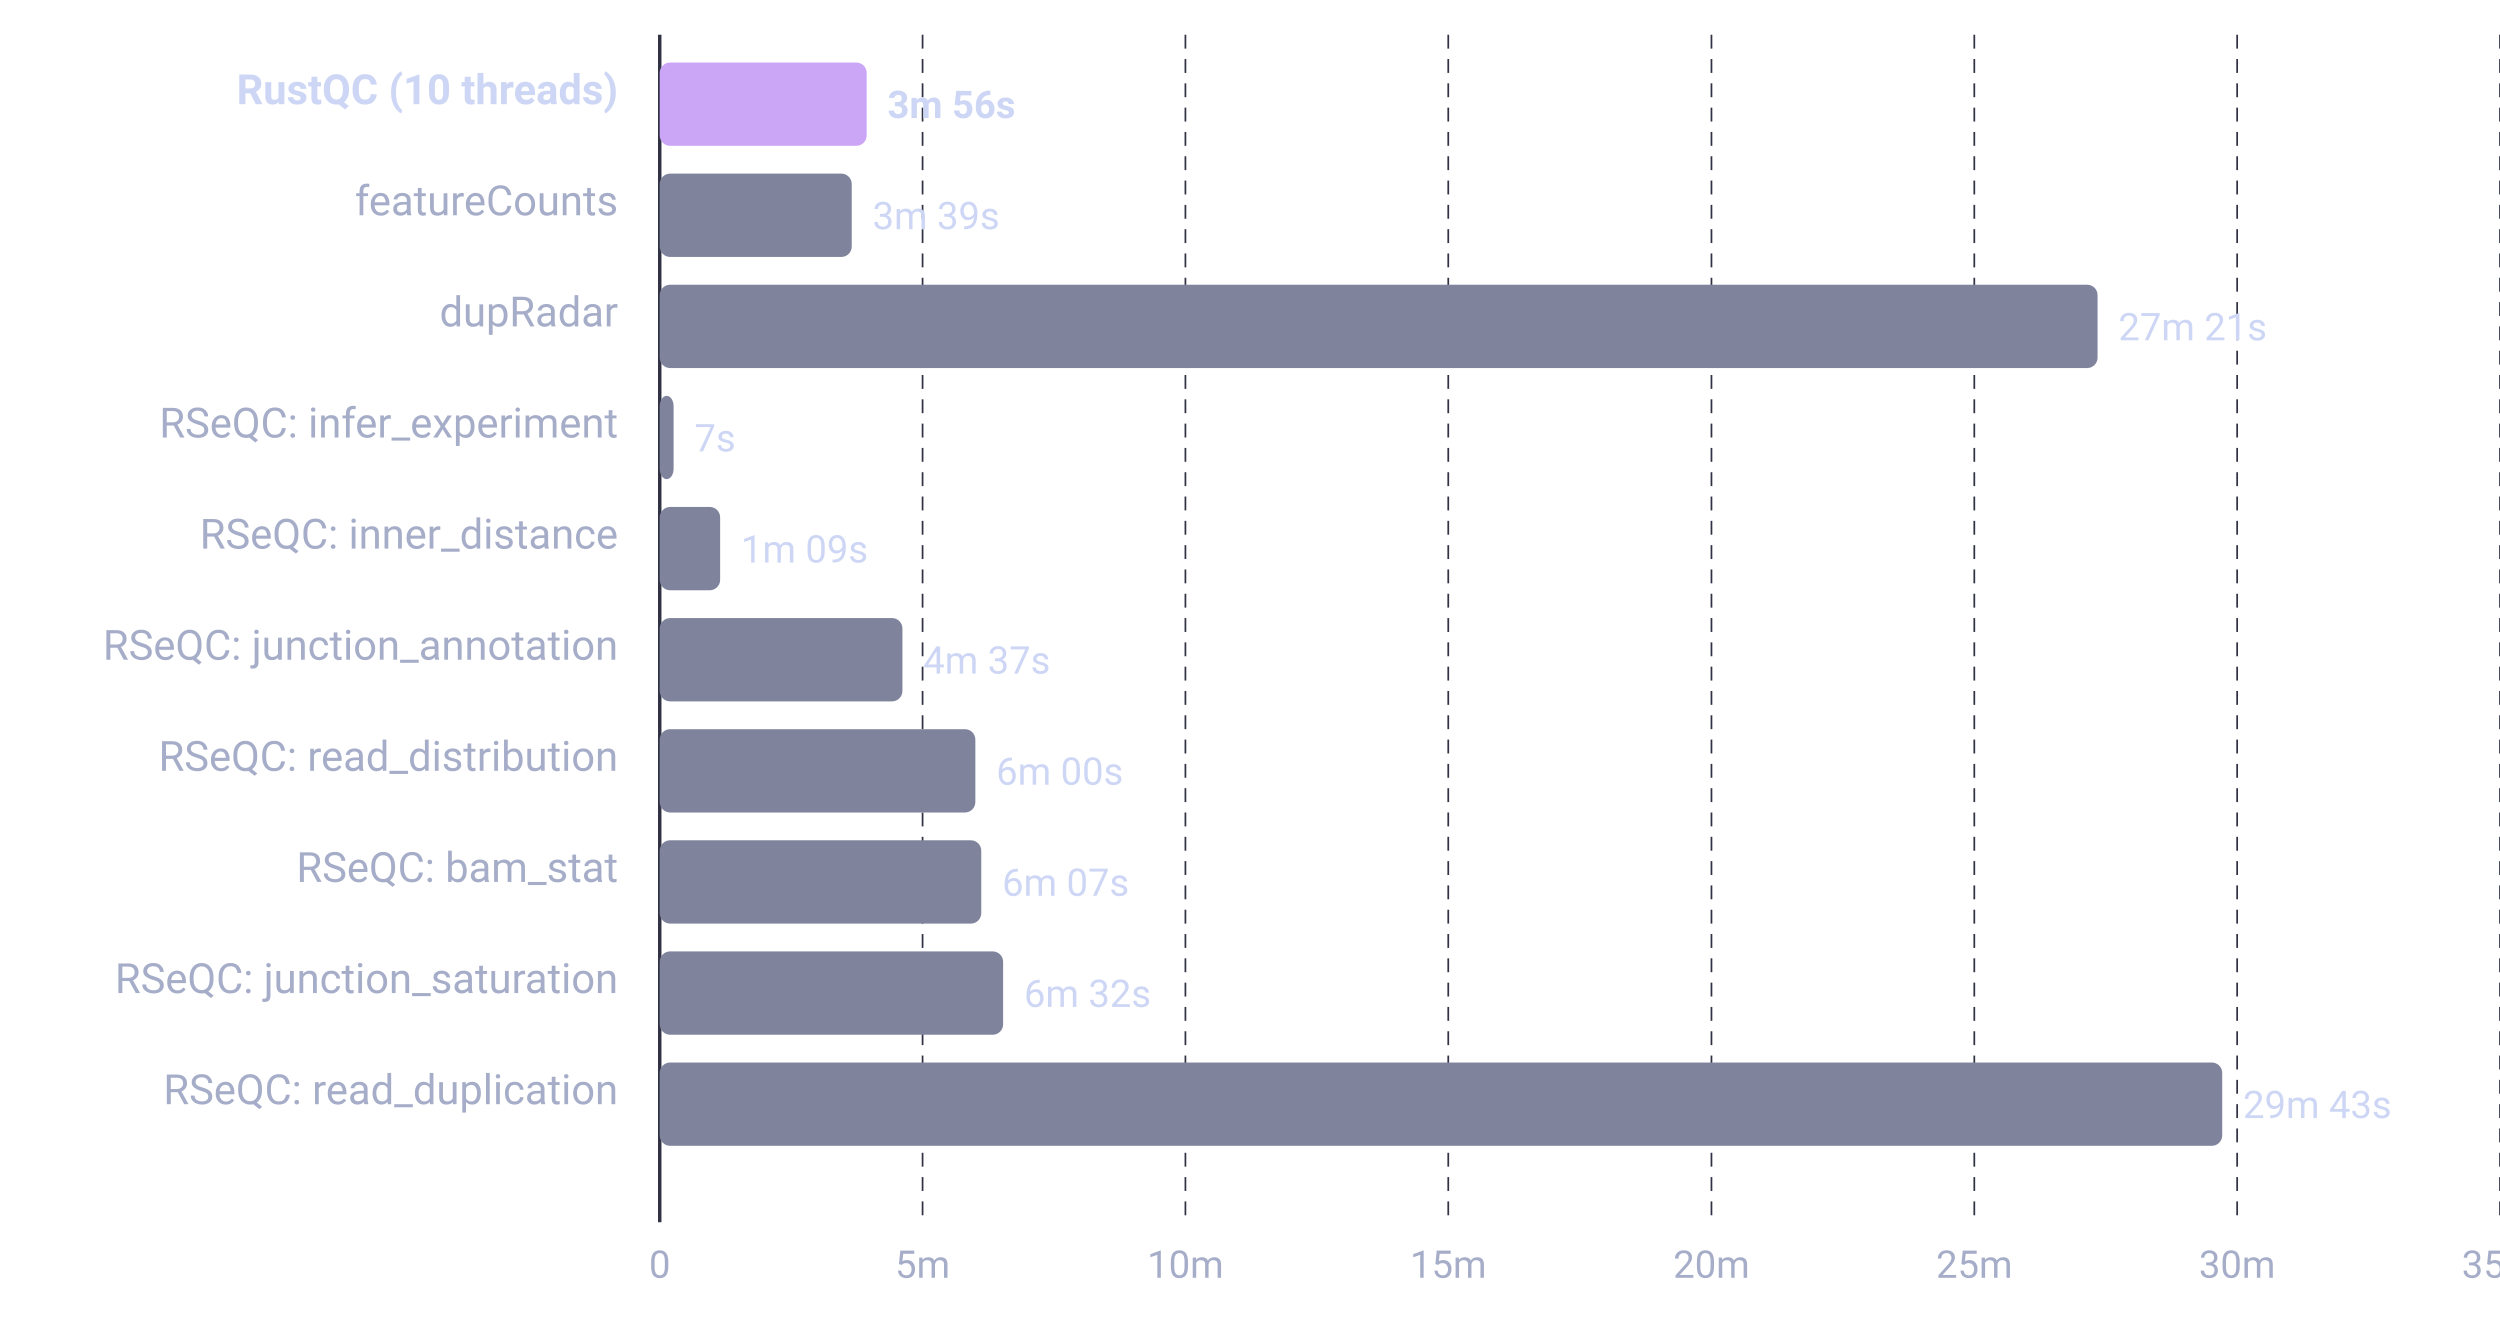
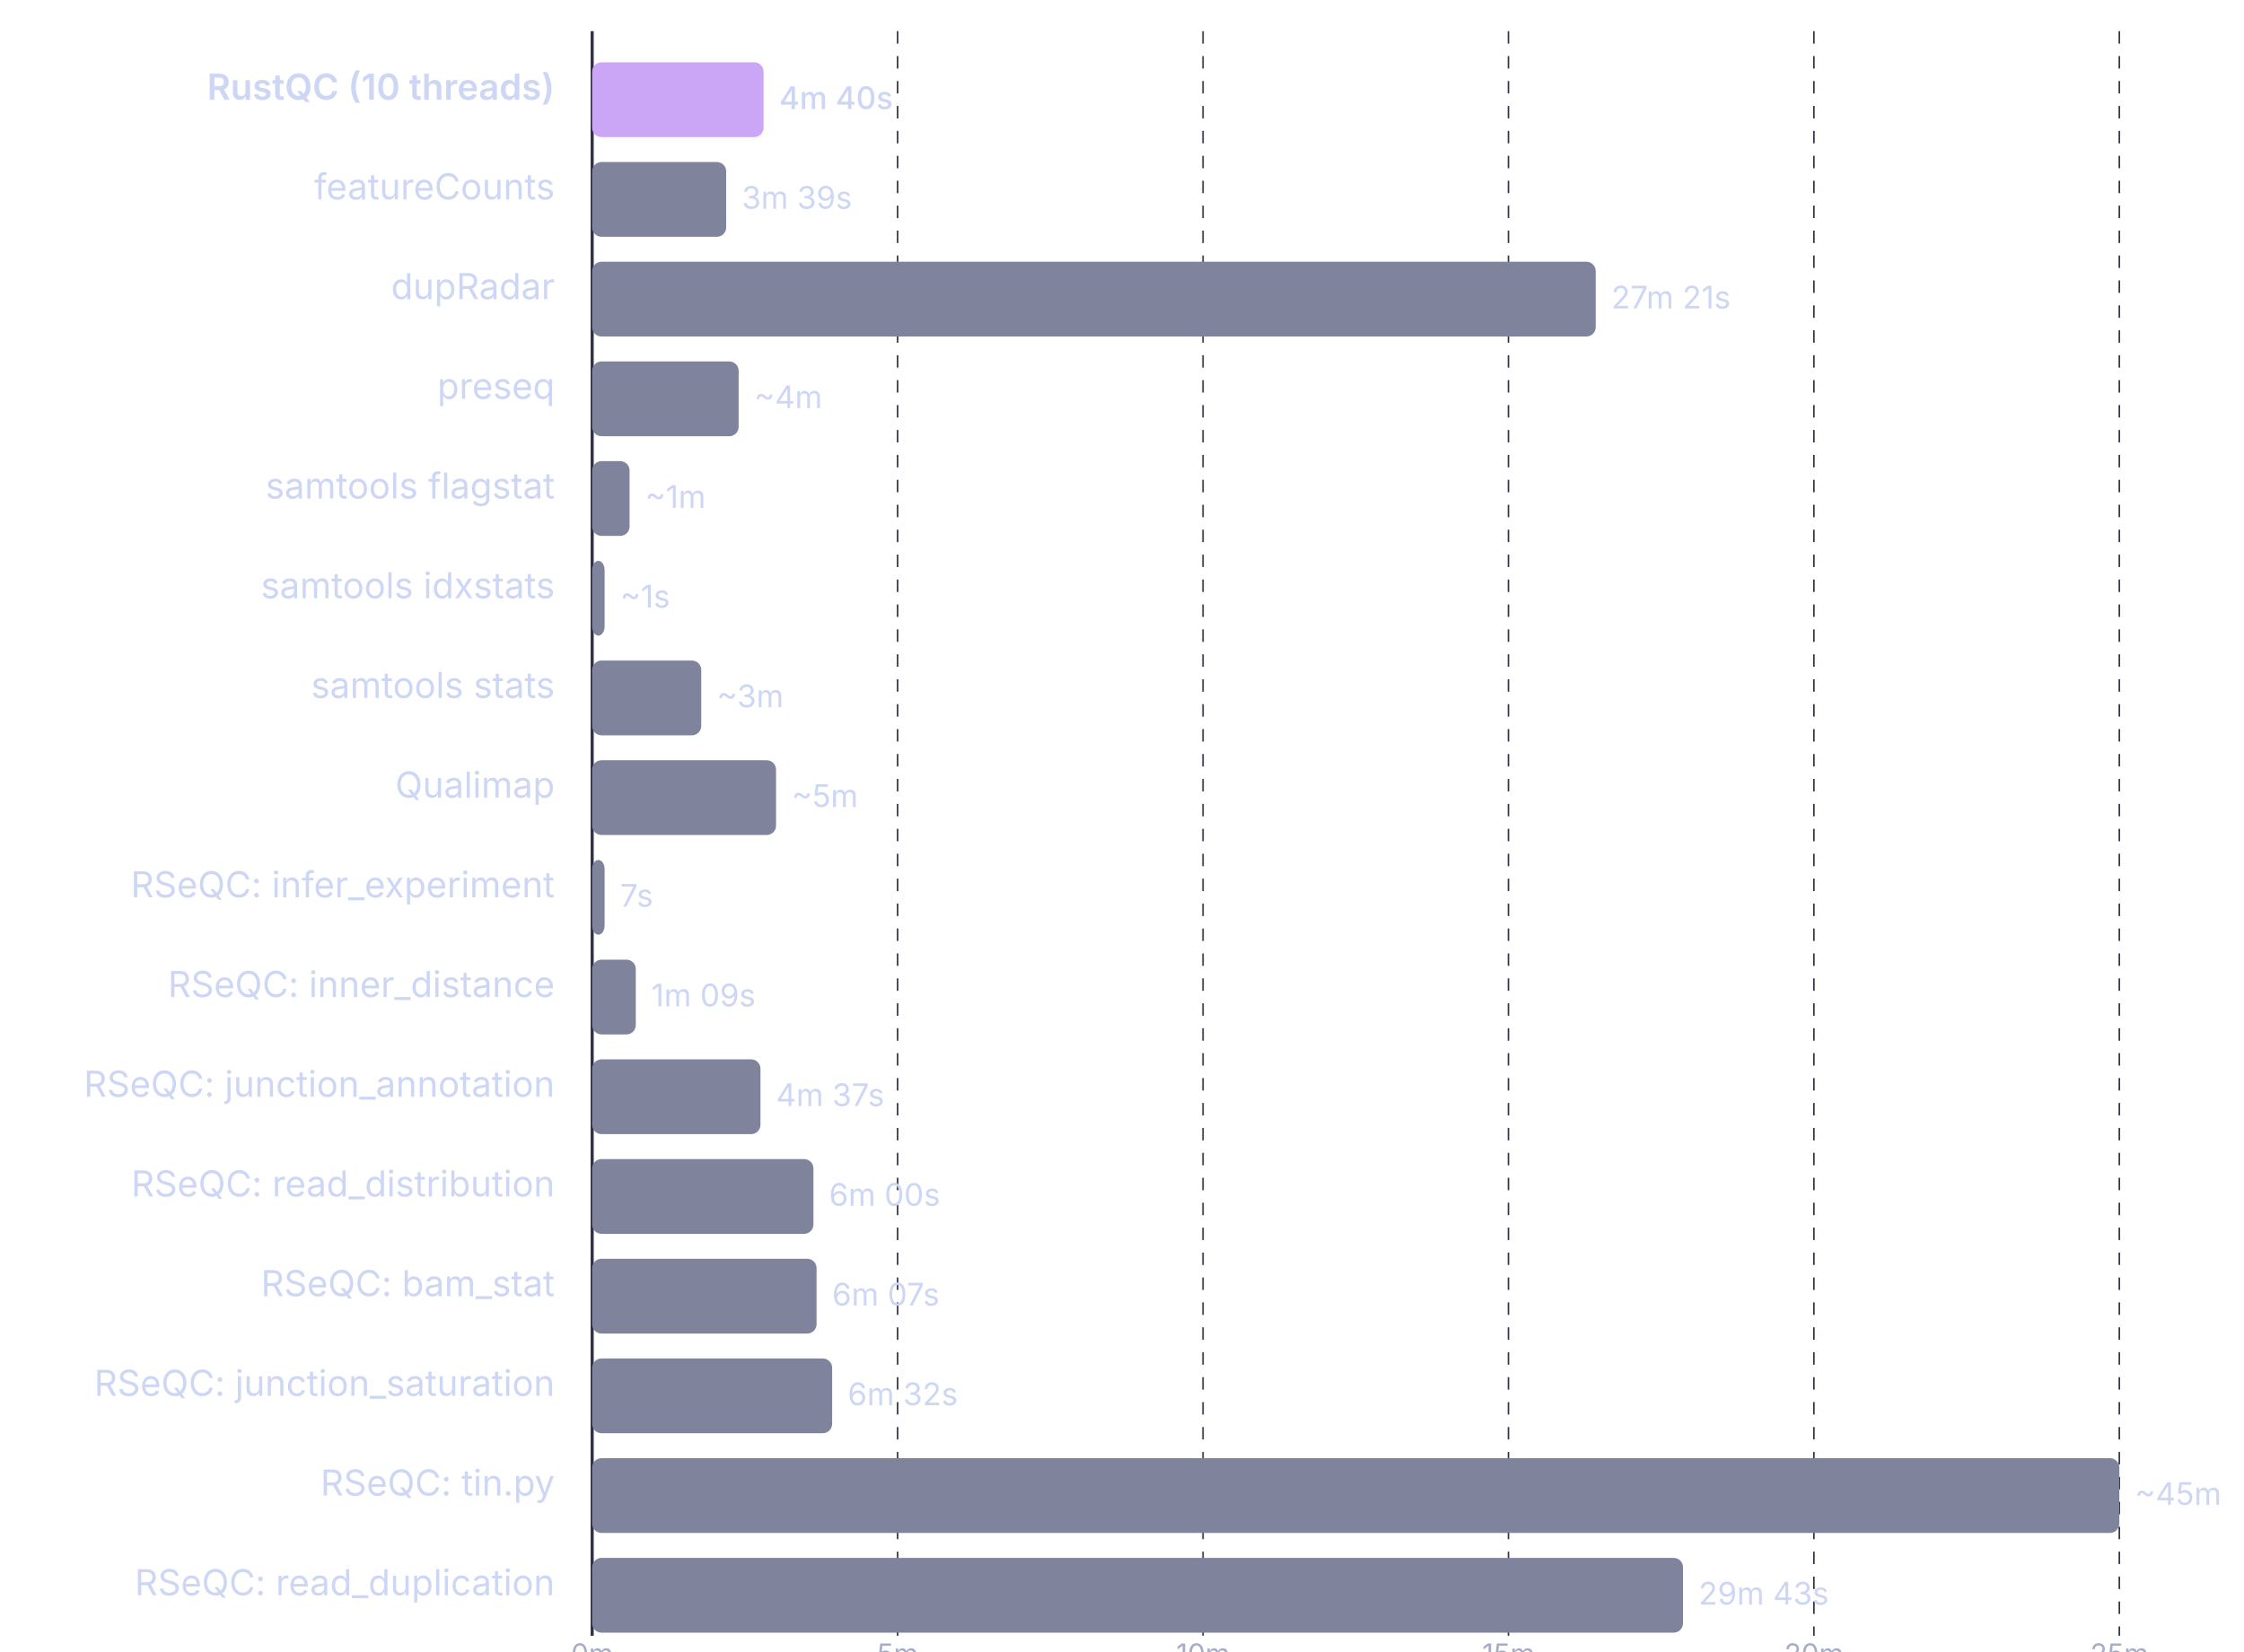
- <svg xmlns="http://www.w3.org/2000/svg" viewBox="0 0 720 380" width="720" height="380">
+ <svg xmlns="http://www.w3.org/2000/svg" viewBox="0 0 720 530">
  <style>
-     text { font-family: -apple-system, BlinkMacSystemFont, 'Segoe UI', Roboto, Helvetica, Arial, sans-serif; }
+     text { font-family: -apple-system, BlinkMacSystemFont, 'Segoe UI', system-ui, sans-serif; }
  </style>
-   <line x1="190" y1="10" x2="190" y2="352" stroke="#313244" stroke-width="1" />
-   <line x1="265.7" y1="10" x2="265.7" y2="352" stroke="#313244" stroke-width="0.5" stroke-dasharray="4,3" />
-   <line x1="341.4" y1="10" x2="341.4" y2="352" stroke="#313244" stroke-width="0.5" stroke-dasharray="4,3" />
-   <line x1="417.1" y1="10" x2="417.1" y2="352" stroke="#313244" stroke-width="0.5" stroke-dasharray="4,3" />
-   <line x1="492.9" y1="10" x2="492.9" y2="352" stroke="#313244" stroke-width="0.5" stroke-dasharray="4,3" />
-   <line x1="568.6" y1="10" x2="568.6" y2="352" stroke="#313244" stroke-width="0.5" stroke-dasharray="4,3" />
-   <line x1="644.3" y1="10" x2="644.3" y2="352" stroke="#313244" stroke-width="0.5" stroke-dasharray="4,3" />
-   <line x1="720" y1="10" x2="720" y2="352" stroke="#313244" stroke-width="0.5" stroke-dasharray="4,3" />
-   <text x="190" y="368" text-anchor="middle" fill="#a6adc8" font-size="11">0</text>
-   <text x="265.7" y="368" text-anchor="middle" fill="#a6adc8" font-size="11">5m</text>
-   <text x="341.4" y="368" text-anchor="middle" fill="#a6adc8" font-size="11">10m</text>
-   <text x="417.1" y="368" text-anchor="middle" fill="#a6adc8" font-size="11">15m</text>
-   <text x="492.9" y="368" text-anchor="middle" fill="#a6adc8" font-size="11">20m</text>
-   <text x="568.6" y="368" text-anchor="middle" fill="#a6adc8" font-size="11">25m</text>
-   <text x="644.3" y="368" text-anchor="middle" fill="#a6adc8" font-size="11">30m</text>
-   <text x="720" y="368" text-anchor="middle" fill="#a6adc8" font-size="11">35m</text>
-   <text x="178" y="30" text-anchor="end" fill="#cdd6f4" font-size="12" font-weight="bold">RustQC (10 threads)</text>
-   <rect x="190" y="18" width="59.6" height="24" rx="3" fill="#cba6f7" />
-   <text x="255.6" y="34" text-anchor="start" fill="#cdd6f4" font-size="11" font-weight="bold">3m 56s</text>
-   <text x="178" y="62" text-anchor="end" fill="#a6adc8" font-size="12">featureCounts</text>
-   <rect x="190" y="50" width="55.3" height="24" rx="3" fill="#7f849c" />
-   <text x="251.3" y="66" text-anchor="start" fill="#cdd6f4" font-size="11">3m 39s</text>
-   <text x="178" y="94" text-anchor="end" fill="#a6adc8" font-size="12">dupRadar</text>
-   <rect x="190" y="82" width="414.1" height="24" rx="3" fill="#7f849c" />
-   <text x="610.1" y="98" text-anchor="start" fill="#cdd6f4" font-size="11">27m 21s</text>
-   <text x="178" y="126" text-anchor="end" fill="#a6adc8" font-size="12">RSeQC: infer_experiment</text>
-   <rect x="190" y="114" width="4" height="24" rx="3" fill="#7f849c" />
-   <text x="200" y="130" text-anchor="start" fill="#cdd6f4" font-size="11">7s</text>
-   <text x="178" y="158" text-anchor="end" fill="#a6adc8" font-size="12">RSeQC: inner_distance</text>
-   <rect x="190" y="146" width="17.4" height="24" rx="3" fill="#7f849c" />
-   <text x="213.4" y="162" text-anchor="start" fill="#cdd6f4" font-size="11">1m 09s</text>
-   <text x="178" y="190" text-anchor="end" fill="#a6adc8" font-size="12">RSeQC: junction_annotation</text>
-   <rect x="190" y="178" width="69.9" height="24" rx="3" fill="#7f849c" />
-   <text x="265.9" y="194" text-anchor="start" fill="#cdd6f4" font-size="11">4m 37s</text>
-   <text x="178" y="222" text-anchor="end" fill="#a6adc8" font-size="12">RSeQC: read_distribution</text>
-   <rect x="190" y="210" width="90.9" height="24" rx="3" fill="#7f849c" />
-   <text x="286.9" y="226" text-anchor="start" fill="#cdd6f4" font-size="11">6m 00s</text>
-   <text x="178" y="254" text-anchor="end" fill="#a6adc8" font-size="12">RSeQC: bam_stat</text>
-   <rect x="190" y="242" width="92.6" height="24" rx="3" fill="#7f849c" />
-   <text x="288.6" y="258" text-anchor="start" fill="#cdd6f4" font-size="11">6m 07s</text>
-   <text x="178" y="286" text-anchor="end" fill="#a6adc8" font-size="12">RSeQC: junction_saturation</text>
-   <rect x="190" y="274" width="98.9" height="24" rx="3" fill="#7f849c" />
-   <text x="294.9" y="290" text-anchor="start" fill="#cdd6f4" font-size="11">6m 32s</text>
-   <text x="178" y="318" text-anchor="end" fill="#a6adc8" font-size="12">RSeQC: read_duplication</text>
-   <rect x="190" y="306" width="450" height="24" rx="3" fill="#7f849c" />
-   <text x="646" y="322" text-anchor="start" fill="#cdd6f4" font-size="11">29m 43s</text>
+   <line x1="190" y1="10" x2="190" y2="525" stroke="#313244" stroke-width="1" />
+   <line x1="288" y1="10" x2="288" y2="525" stroke="#313244" stroke-width="0.5" stroke-dasharray="4,4" />
+   <line x1="386" y1="10" x2="386" y2="525" stroke="#313244" stroke-width="0.5" stroke-dasharray="4,4" />
+   <line x1="484" y1="10" x2="484" y2="525" stroke="#313244" stroke-width="0.5" stroke-dasharray="4,4" />
+   <line x1="582" y1="10" x2="582" y2="525" stroke="#313244" stroke-width="0.5" stroke-dasharray="4,4" />
+   <line x1="680" y1="10" x2="680" y2="525" stroke="#313244" stroke-width="0.5" stroke-dasharray="4,4" />
+   <text x="190" y="525" fill="#a6adc8" font-size="9" text-anchor="middle" dy="9">0m</text>
+   <text x="288" y="525" fill="#a6adc8" font-size="9" text-anchor="middle" dy="9">5m</text>
+   <text x="386" y="525" fill="#a6adc8" font-size="9" text-anchor="middle" dy="9">10m</text>
+   <text x="484" y="525" fill="#a6adc8" font-size="9" text-anchor="middle" dy="9">15m</text>
+   <text x="582" y="525" fill="#a6adc8" font-size="9" text-anchor="middle" dy="9">20m</text>
+   <text x="680" y="525" fill="#a6adc8" font-size="9" text-anchor="middle" dy="9">25m</text>
+   <text x="178" y="32" fill="#cdd6f4" font-size="11.5" font-weight="600" text-anchor="end">RustQC (10 threads)</text>
+   <rect x="190" y="20" width="55" height="24" rx="3" fill="#cba6f7" />
+   <text x="250" y="35" fill="#cdd6f4" font-size="10" font-weight="500">4m 40s</text>
+   <text x="178" y="64" fill="#cdd6f4" font-size="11.5" text-anchor="end">featureCounts</text>
+   <rect x="190" y="52" width="43" height="24" rx="3" fill="#7f849c" />
+   <text x="238" y="67" fill="#cdd6f4" font-size="10">3m 39s</text>
+   <text x="178" y="96" fill="#cdd6f4" font-size="11.5" text-anchor="end">dupRadar</text>
+   <rect x="190" y="84" width="322" height="24" rx="3" fill="#7f849c" />
+   <text x="517" y="99" fill="#cdd6f4" font-size="10">27m 21s</text>
+   <text x="178" y="128" fill="#cdd6f4" font-size="11.5" text-anchor="end">preseq</text>
+   <rect x="190" y="116" width="47" height="24" rx="3" fill="#7f849c" />
+   <text x="242" y="131" fill="#cdd6f4" font-size="10">~4m</text>
+   <text x="178" y="160" fill="#cdd6f4" font-size="11.5" text-anchor="end">samtools flagstat</text>
+   <rect x="190" y="148" width="12" height="24" rx="3" fill="#7f849c" />
+   <text x="207" y="163" fill="#cdd6f4" font-size="10">~1m</text>
+   <text x="178" y="192" fill="#cdd6f4" font-size="11.5" text-anchor="end">samtools idxstats</text>
+   <rect x="190" y="180" width="4" height="24" rx="3" fill="#7f849c" />
+   <text x="199" y="195" fill="#cdd6f4" font-size="10">~1s</text>
+   <text x="178" y="224" fill="#cdd6f4" font-size="11.5" text-anchor="end">samtools stats</text>
+   <rect x="190" y="212" width="35" height="24" rx="3" fill="#7f849c" />
+   <text x="230" y="227" fill="#cdd6f4" font-size="10">~3m</text>
+   <text x="178" y="256" fill="#cdd6f4" font-size="11.5" text-anchor="end">Qualimap</text>
+   <rect x="190" y="244" width="59" height="24" rx="3" fill="#7f849c" />
+   <text x="254" y="259" fill="#cdd6f4" font-size="10">~5m</text>
+   <text x="178" y="288" fill="#cdd6f4" font-size="11.5" text-anchor="end">RSeQC: infer_experiment</text>
+   <rect x="190" y="276" width="4" height="24" rx="3" fill="#7f849c" />
+   <text x="199" y="291" fill="#cdd6f4" font-size="10">7s</text>
+   <text x="178" y="320" fill="#cdd6f4" font-size="11.5" text-anchor="end">RSeQC: inner_distance</text>
+   <rect x="190" y="308" width="14" height="24" rx="3" fill="#7f849c" />
+   <text x="209" y="323" fill="#cdd6f4" font-size="10">1m 09s</text>
+   <text x="178" y="352" fill="#cdd6f4" font-size="11.5" text-anchor="end">RSeQC: junction_annotation</text>
+   <rect x="190" y="340" width="54" height="24" rx="3" fill="#7f849c" />
+   <text x="249" y="355" fill="#cdd6f4" font-size="10">4m 37s</text>
+   <text x="178" y="384" fill="#cdd6f4" font-size="11.5" text-anchor="end">RSeQC: read_distribution</text>
+   <rect x="190" y="372" width="71" height="24" rx="3" fill="#7f849c" />
+   <text x="266" y="387" fill="#cdd6f4" font-size="10">6m 00s</text>
+   <text x="178" y="416" fill="#cdd6f4" font-size="11.5" text-anchor="end">RSeQC: bam_stat</text>
+   <rect x="190" y="404" width="72" height="24" rx="3" fill="#7f849c" />
+   <text x="267" y="419" fill="#cdd6f4" font-size="10">6m 07s</text>
+   <text x="178" y="448" fill="#cdd6f4" font-size="11.5" text-anchor="end">RSeQC: junction_saturation</text>
+   <rect x="190" y="436" width="77" height="24" rx="3" fill="#7f849c" />
+   <text x="272" y="451" fill="#cdd6f4" font-size="10">6m 32s</text>
+   <text x="178" y="480" fill="#cdd6f4" font-size="11.5" text-anchor="end">RSeQC: tin.py</text>
+   <rect x="190" y="468" width="490" height="24" rx="3" fill="#7f849c" />
+   <text x="685" y="483" fill="#cdd6f4" font-size="10">~45m</text>
+   <text x="178" y="512" fill="#cdd6f4" font-size="11.5" text-anchor="end">RSeQC: read_duplication</text>
+   <rect x="190" y="500" width="350" height="24" rx="3" fill="#7f849c" />
+   <text x="545" y="515" fill="#cdd6f4" font-size="10">29m 43s</text>
</svg>
